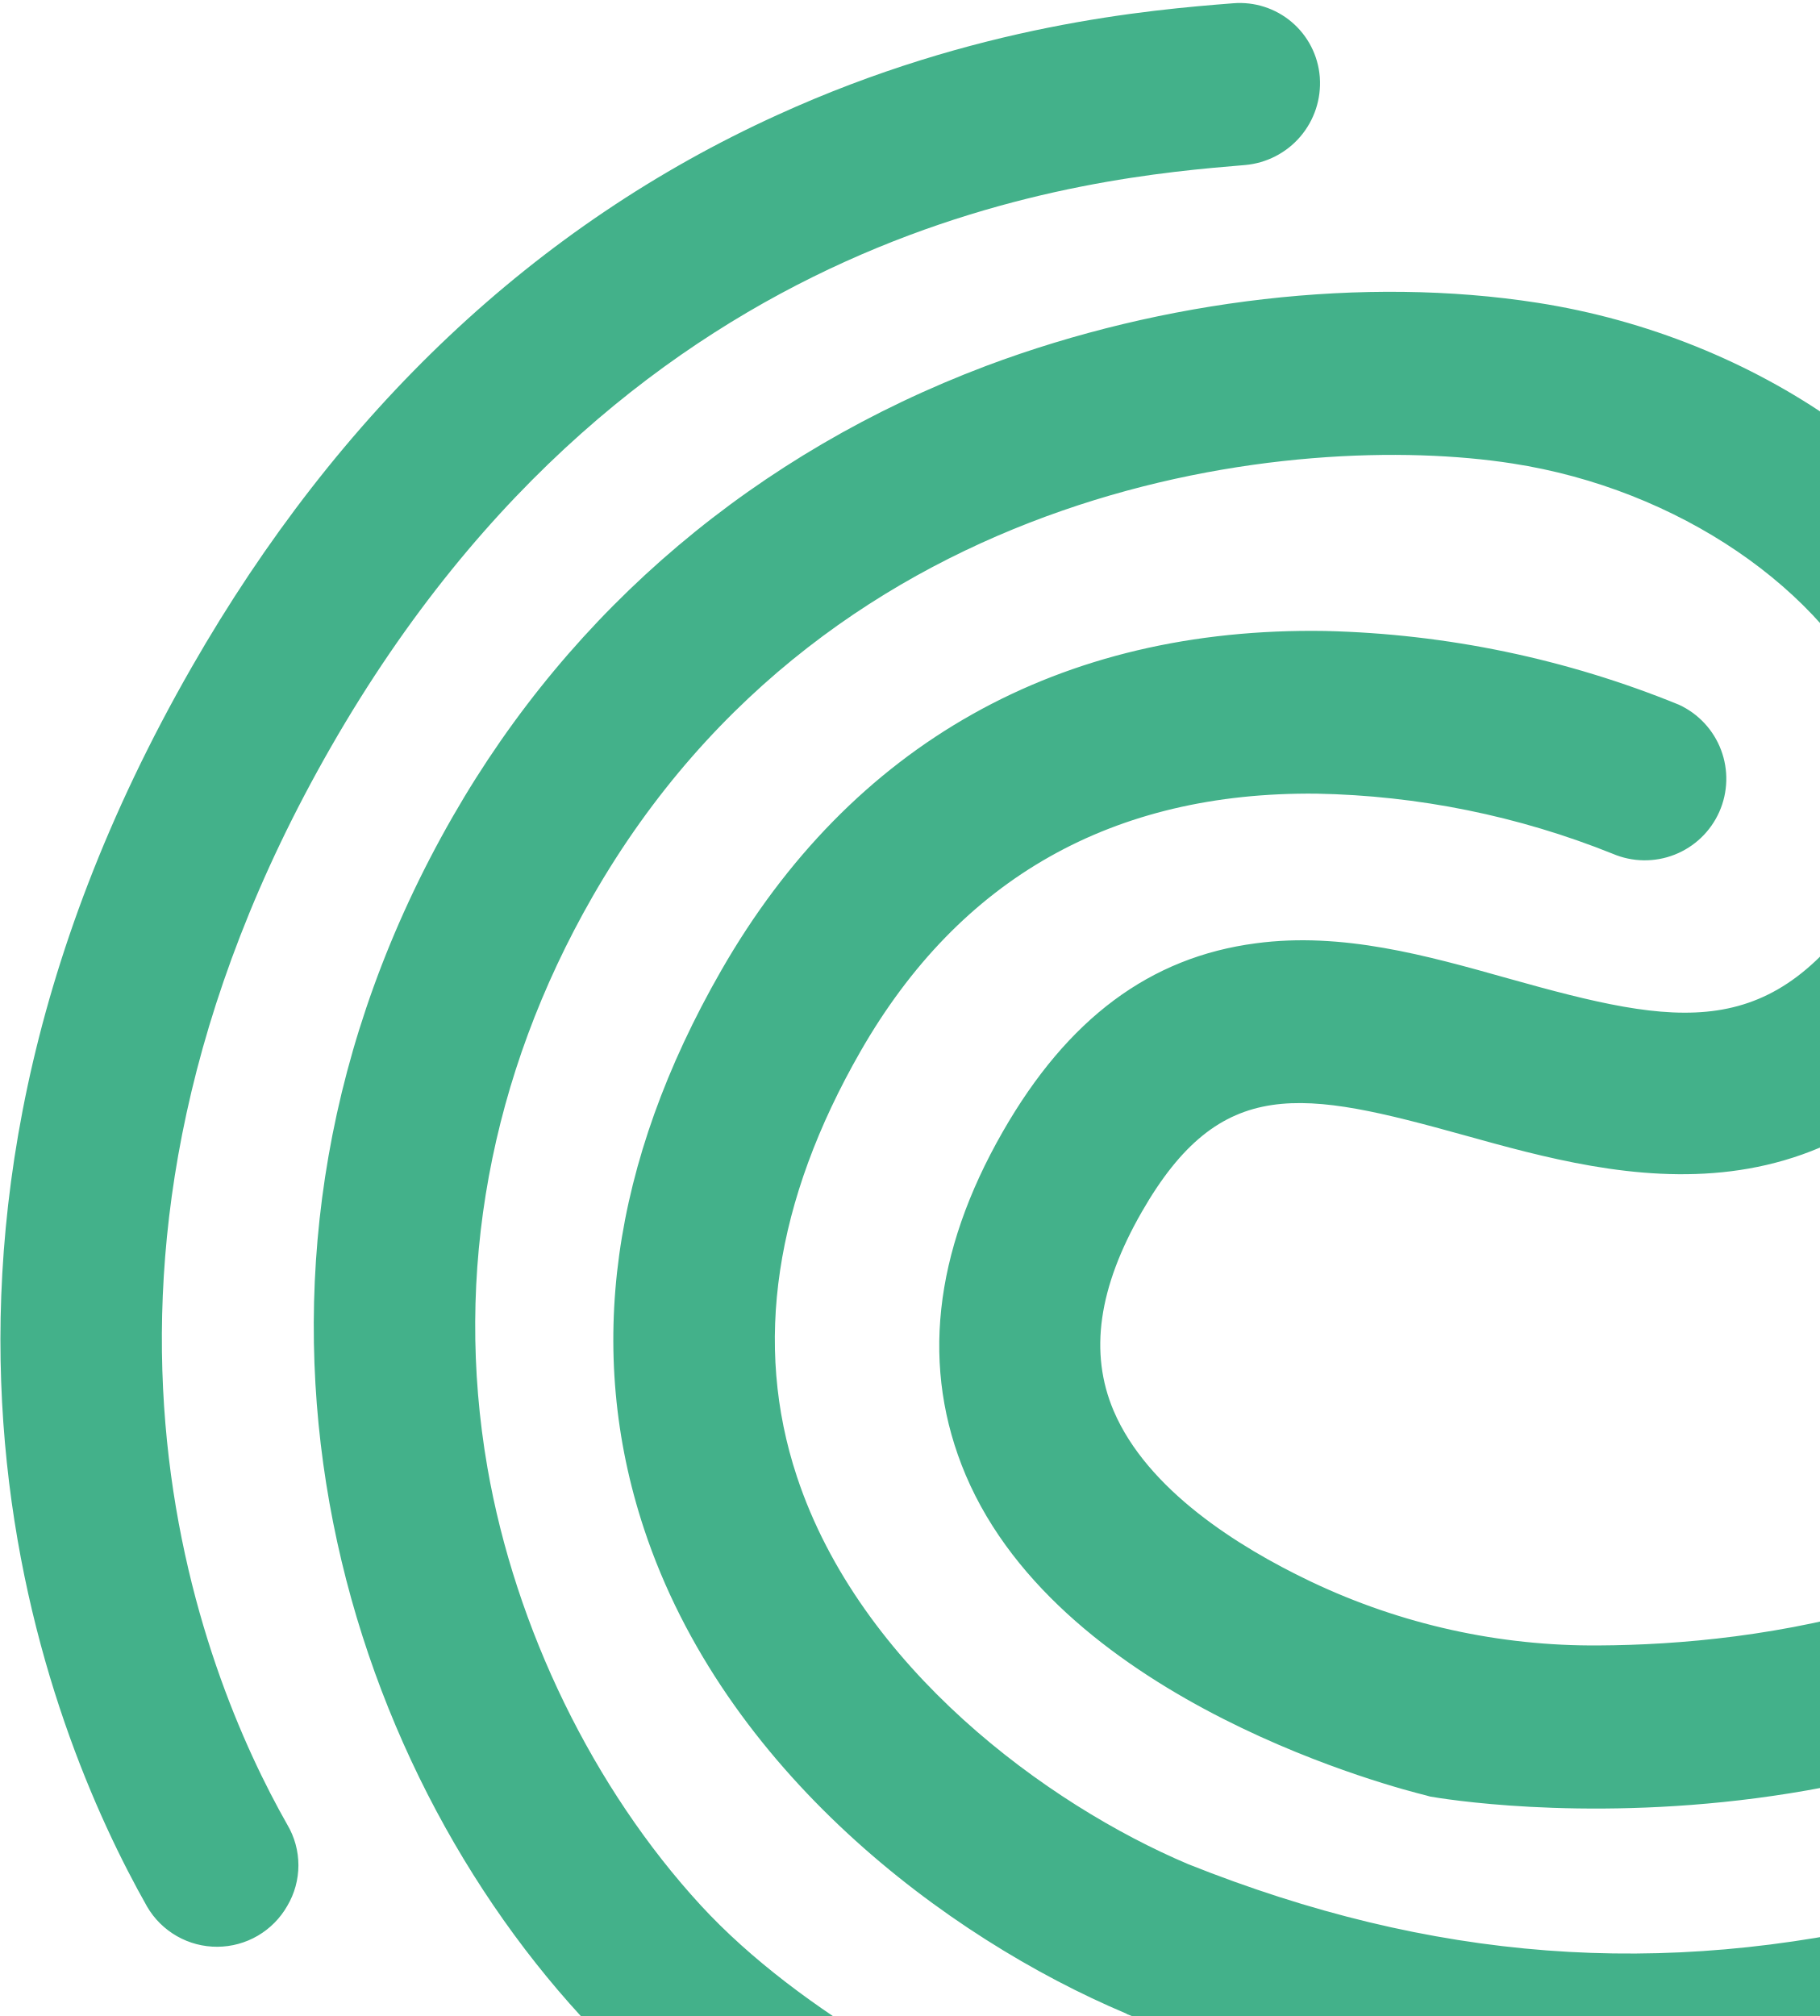
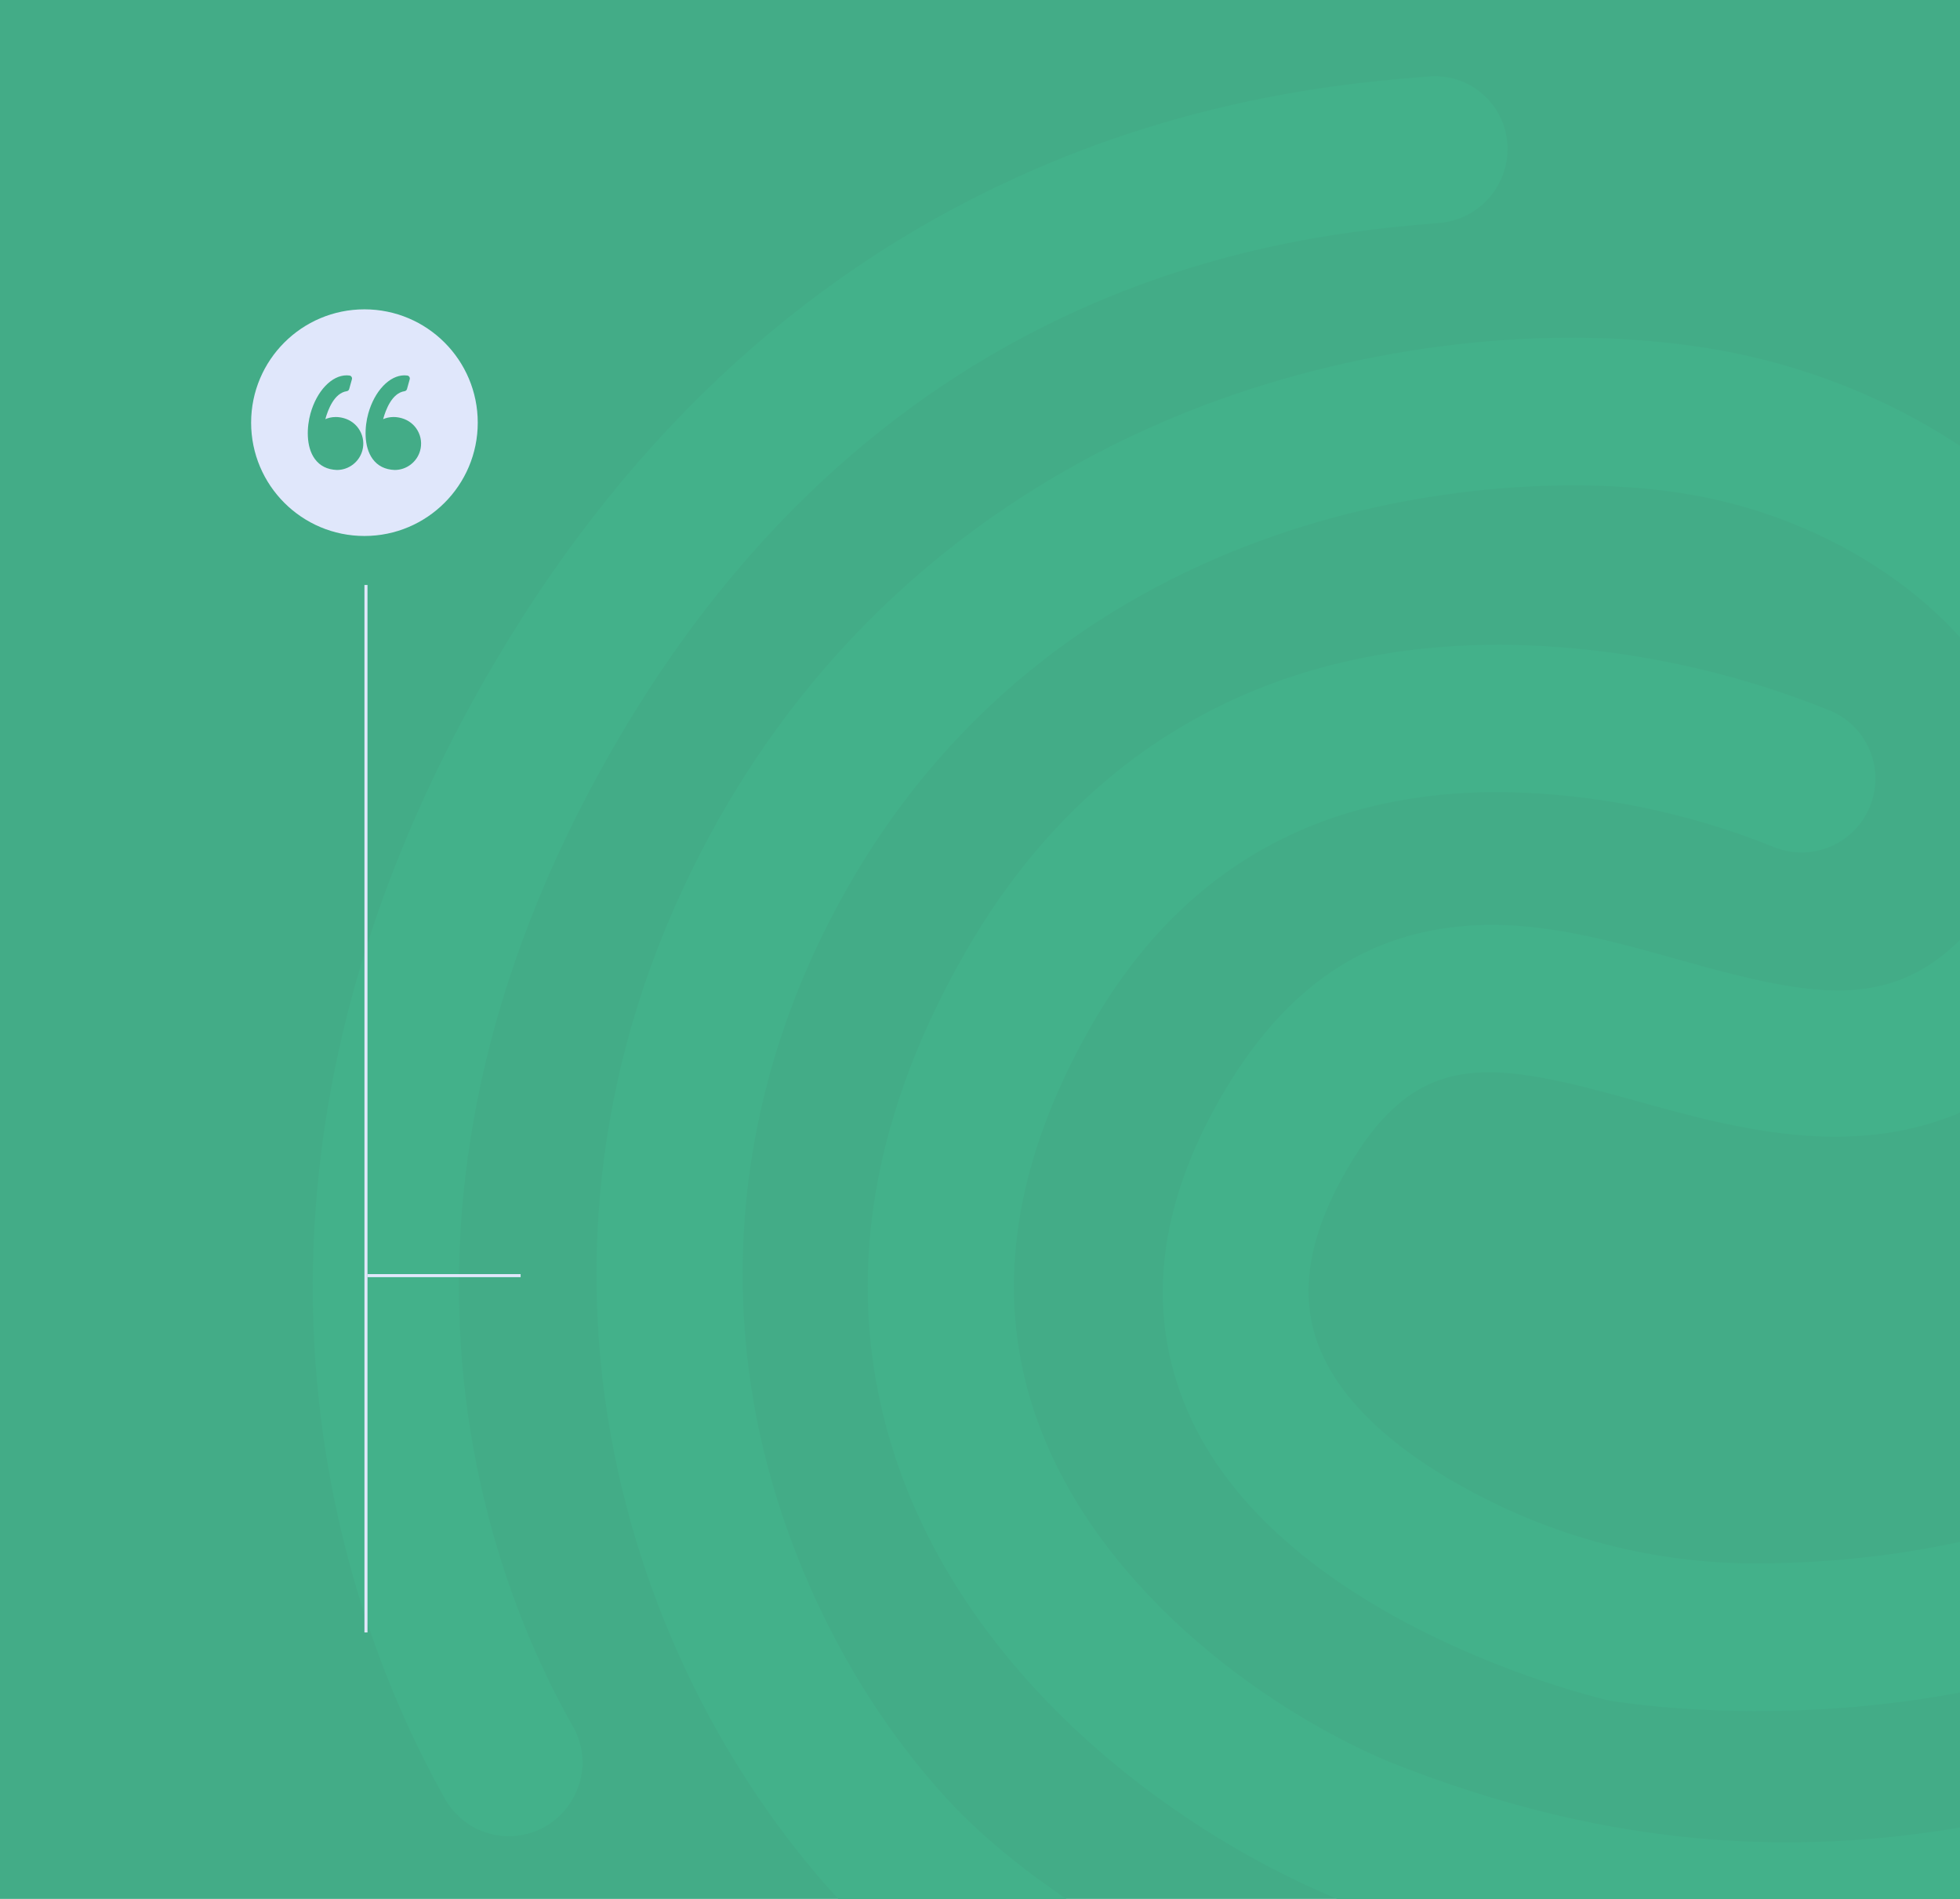
- <svg xmlns="http://www.w3.org/2000/svg" width="538" height="596" viewBox="0 0 538 596" fill="none">
-   <path fill-rule="evenodd" clip-rule="evenodd" d="M84.939 563.435C82.862 567.089 79.859 570.131 76.233 572.255C72.606 574.379 68.484 575.509 64.281 575.533C60.078 575.557 55.943 574.472 52.293 572.389C48.643 570.306 45.606 567.297 43.488 563.667C14.185 511.84 -43.667 372.221 56.694 197.218C100.167 121.412 158.427 66.482 229.777 34.013C288.416 7.239 339.887 2.915 364.616 0.964C370.886 0.454 377.102 2.455 381.896 6.528C386.69 10.601 389.67 16.411 390.18 22.681C390.186 22.759 390.192 22.836 390.197 22.914C390.641 29.267 388.571 35.539 384.433 40.38C380.295 45.22 374.421 48.241 368.077 48.792L368.012 48.797C323.314 52.523 187.898 63.81 97.854 220.822C9.889 374.209 59.578 494.784 84.934 539.428C87.086 543.062 88.223 547.207 88.224 551.431C88.224 555.654 87.09 559.8 84.939 563.435ZM692.78 444.936C691.802 446.694 690.604 448.321 689.216 449.778C584.617 558.407 429.23 532.255 422.796 531.123L421.441 530.74L421.244 530.691C414.691 529.047 314.246 503.859 285.488 436.049C272.221 404.633 275.851 370.513 296.484 334.536C315.673 301.075 340.025 282.97 371.299 278.869C396.771 275.451 421.723 282.467 445.858 289.252L446.16 289.337C496.501 303.451 524.183 308.701 553.044 263.866C565.713 244.177 561.362 223.974 555.476 210.564C539.359 174.17 495.943 144.55 447.137 137.022C383.94 127.144 246.124 141.368 175.14 265.144C144.828 318 134.153 376.412 144.098 433.861C152.386 481.506 175.452 528.771 207.195 563.306C266.371 627.542 397.082 662.759 398.288 663.057C401.292 663.861 404.107 665.249 406.574 667.141C409.041 669.033 411.111 671.392 412.666 674.084C414.221 676.776 415.231 679.748 415.637 682.83C416.044 685.913 415.839 689.045 415.035 692.048C415.013 692.131 414.991 692.215 414.967 692.298C413.315 698.444 409.31 703.695 403.82 706.914C398.329 710.134 391.792 711.065 385.62 709.505L385.317 709.422C376.02 706.875 239.325 669.415 171.833 596.149C97.843 515.547 57.415 374.705 133.832 241.454C169.154 179.862 223.695 133.818 291.521 108.181C344.179 88.405 403.592 81.553 454.514 89.507C519.532 99.642 576.205 139.424 598.735 190.711C613.755 224.902 611.668 260.104 592.782 289.606C543.443 366.376 479.474 348.579 432.815 335.593C384.95 322.309 360.908 317.572 337.558 358.288C324.737 380.645 321.955 399.905 329.232 417.064C339.209 440.493 366.154 457.322 386.99 467.304C387.101 467.358 387.211 467.411 387.321 467.464C387.428 467.515 387.535 467.566 387.642 467.617C414.194 480.242 443.263 486.68 472.663 486.449C519.889 486.22 598.148 475.698 655.184 416.489C659.508 411.923 665.469 409.263 671.755 409.092C678.04 408.922 684.136 411.255 688.702 415.579C688.757 415.631 688.812 415.684 688.866 415.736C692.637 419.497 695.063 424.395 695.771 429.673C696.478 434.951 695.427 440.315 692.78 444.936ZM583.454 609.686C586.077 607.707 588.271 605.216 589.904 602.365C592.869 597.148 593.792 591.016 592.492 585.158C592.465 585.038 592.437 584.919 592.409 584.799C591.681 581.786 590.366 578.945 588.541 576.44C586.715 573.934 584.414 571.813 581.769 570.197C579.123 568.581 576.185 567.501 573.123 567.021C570.06 566.54 566.933 566.667 563.919 567.395C490.899 584.937 423.375 579.858 351.316 551.125C309.511 533.447 254.258 492.906 235.61 436.565C222.63 397.445 229.025 355.073 254.413 310.804C283.791 259.576 329.134 234.031 389.191 234.632C419.227 235.181 448.911 241.202 476.786 252.402C482.612 254.892 489.184 254.989 495.081 252.671C500.978 250.353 505.725 245.807 508.296 240.016C510.868 234.225 511.056 227.655 508.82 221.726C506.585 215.798 502.106 210.987 496.351 208.336C463.112 194.768 427.676 187.382 391.785 186.538C313.417 185.273 251.653 219.896 213.19 286.966C180.67 343.672 172.984 399.273 190.388 451.949C213.988 523.328 279.517 572.712 332.893 595.256L333.337 595.511C414.896 627.921 491.628 633.756 574.644 613.879C577.834 613.091 580.831 611.665 583.454 609.686Z" fill="#43B18A" />
+ <svg xmlns="http://www.w3.org/2000/svg" width="640" height="620" viewBox="0 0 640 620" fill="none">
+   <rect width="640" height="620" fill="#43AC87" />
+   <path fill-rule="evenodd" clip-rule="evenodd" d="M186.939 587.435C184.862 591.089 181.859 594.131 178.233 596.255C174.606 598.379 170.484 599.509 166.281 599.533C162.078 599.557 157.943 598.472 154.293 596.389C150.643 594.306 147.606 591.297 145.488 587.667C116.185 535.84 58.333 396.221 158.694 221.218C202.167 145.412 260.427 90.482 331.777 58.013C390.416 31.239 441.887 26.915 466.616 24.964C472.886 24.454 479.102 26.455 483.896 30.528C488.69 34.601 491.67 40.411 492.18 46.681C492.186 46.759 492.192 46.836 492.197 46.914C492.641 53.267 490.571 59.539 486.433 64.38C482.295 69.22 476.421 72.241 470.077 72.792L470.012 72.797C425.314 76.523 289.898 87.81 199.854 244.822C111.889 398.209 161.578 518.784 186.934 563.428C189.086 567.062 190.223 571.207 190.223 575.431C190.224 579.654 189.09 583.8 186.939 587.435ZM794.78 468.936C793.802 470.694 792.604 472.321 791.216 473.778C686.617 582.407 531.23 556.255 524.796 555.123L523.441 554.74L523.244 554.691C516.691 553.047 416.246 527.859 387.488 460.049C374.221 428.633 377.851 394.513 398.484 358.536C417.673 325.075 442.025 306.97 473.299 302.869C498.771 299.451 523.723 306.467 547.858 313.252L548.16 313.337C598.501 327.451 626.183 332.701 655.044 287.866C667.713 268.177 663.362 247.974 657.476 234.564C641.359 198.17 597.943 168.55 549.137 161.022C485.94 151.144 348.124 165.368 277.14 289.144C246.828 342 236.153 400.412 246.098 457.861C254.386 505.506 277.452 552.771 309.195 587.306C368.371 651.542 499.082 686.759 500.288 687.057C503.292 687.861 506.107 689.249 508.574 691.141C511.041 693.033 513.111 695.392 514.666 698.084C516.221 700.776 517.231 703.748 517.637 706.83C518.044 709.913 517.839 713.045 517.035 716.048C517.013 716.131 516.991 716.215 516.967 716.298C515.315 722.444 511.31 727.695 505.82 730.914C500.329 734.134 493.792 735.065 487.62 733.505L487.317 733.422C478.02 730.875 341.325 693.415 273.833 620.149C199.843 539.547 159.415 398.705 235.832 265.454C271.154 203.862 325.695 157.818 393.521 132.181C446.179 112.405 505.592 105.553 556.514 113.507C621.532 123.643 678.205 163.424 700.735 214.711C715.755 248.902 713.668 284.104 694.782 313.606C645.443 390.376 581.474 372.579 534.815 359.593C486.95 346.309 462.908 341.572 439.558 382.288C426.737 404.645 423.955 423.905 431.232 441.064C441.209 464.493 468.154 481.322 488.99 491.304C489.101 491.358 489.211 491.411 489.321 491.464C489.428 491.515 489.535 491.566 489.642 491.617C516.194 504.242 545.263 510.68 574.663 510.449C621.889 510.22 700.148 499.698 757.184 440.489C761.508 435.923 767.469 433.263 773.755 433.092C780.04 432.922 786.136 435.255 790.702 439.579C790.757 439.631 790.812 439.684 790.866 439.736C794.637 443.497 797.063 448.395 797.771 453.673C798.478 458.951 797.427 464.315 794.78 468.936ZM685.454 633.686C688.077 631.707 690.271 629.216 691.904 626.365C694.869 621.148 695.792 615.016 694.492 609.158C694.465 609.038 694.437 608.919 694.409 608.799C693.681 605.786 692.366 602.945 690.541 600.44C688.715 597.934 686.414 595.813 683.769 594.197C681.123 592.581 678.185 591.501 675.123 591.021C672.06 590.54 668.933 590.667 665.919 591.395C592.899 608.937 525.375 603.858 453.316 575.125C411.511 557.447 356.258 516.906 337.61 460.565C324.63 421.445 331.025 379.073 356.413 334.804C385.791 283.576 431.134 258.031 491.191 258.632C521.227 259.181 550.911 265.202 578.786 276.402C584.612 278.892 591.184 278.989 597.081 276.671C602.978 274.353 607.725 269.807 610.296 264.016C612.868 258.225 613.056 251.655 610.82 245.726C608.585 239.798 604.106 234.987 598.351 232.336C565.112 218.768 529.676 211.382 493.785 210.538C415.417 209.273 353.653 243.896 315.19 310.966C282.67 367.672 274.984 423.273 292.388 475.949C315.988 547.328 381.517 596.712 434.893 619.256L435.337 619.511C516.896 651.921 593.628 657.756 676.644 637.879C679.834 637.091 682.831 635.665 685.454 633.686Z" fill="#43B18A" />
+   <circle cx="119" cy="138" r="37" fill="#E0E7FB" />
+   <path d="M112.342 136.553C111.431 136.291 110.519 136.158 109.633 136.158C108.264 136.158 107.122 136.471 106.236 136.854C107.09 133.728 109.141 128.334 113.227 127.727C113.606 127.671 113.916 127.397 114.019 127.029L114.912 123.834C114.987 123.564 114.943 123.275 114.789 123.041C114.635 122.806 114.387 122.65 114.109 122.612C113.808 122.571 113.501 122.55 113.196 122.55C108.291 122.55 103.434 127.669 101.384 134.999C100.181 139.299 99.829 145.764 102.792 149.834C104.45 152.111 106.87 153.327 109.983 153.448C109.996 153.449 110.009 153.449 110.021 153.449C113.863 153.449 117.269 150.862 118.306 147.158C118.925 144.944 118.645 142.622 117.517 140.618C116.401 138.637 114.564 137.193 112.342 136.553Z" fill="#43AC87" />
+   <path d="M136.389 140.618C135.273 138.637 133.436 137.193 131.214 136.553C130.303 136.291 129.392 136.158 128.506 136.158C127.137 136.158 125.994 136.471 125.108 136.854C125.962 133.728 128.013 128.334 132.1 127.727C132.478 127.671 132.788 127.397 132.892 127.029L133.785 123.834C133.86 123.564 133.815 123.275 133.661 123.041C133.508 122.806 133.26 122.65 132.982 122.612C132.681 122.571 132.374 122.55 132.068 122.55C127.164 122.55 122.307 127.669 120.257 134.999C119.054 139.299 118.701 145.764 121.665 149.835C123.323 152.111 125.743 153.328 128.856 153.449C128.869 153.449 128.881 153.449 128.894 153.449C132.736 153.449 136.142 150.862 137.179 147.158C137.797 144.944 137.517 142.622 136.389 140.618Z" fill="#43AC87" />
+   <line x1="119.5" y1="191" x2="119.5" y2="533" stroke="#E0E7FB" />
+   <line x1="120" y1="416.5" x2="170" y2="416.5" stroke="#E0E7FB" />
</svg>
